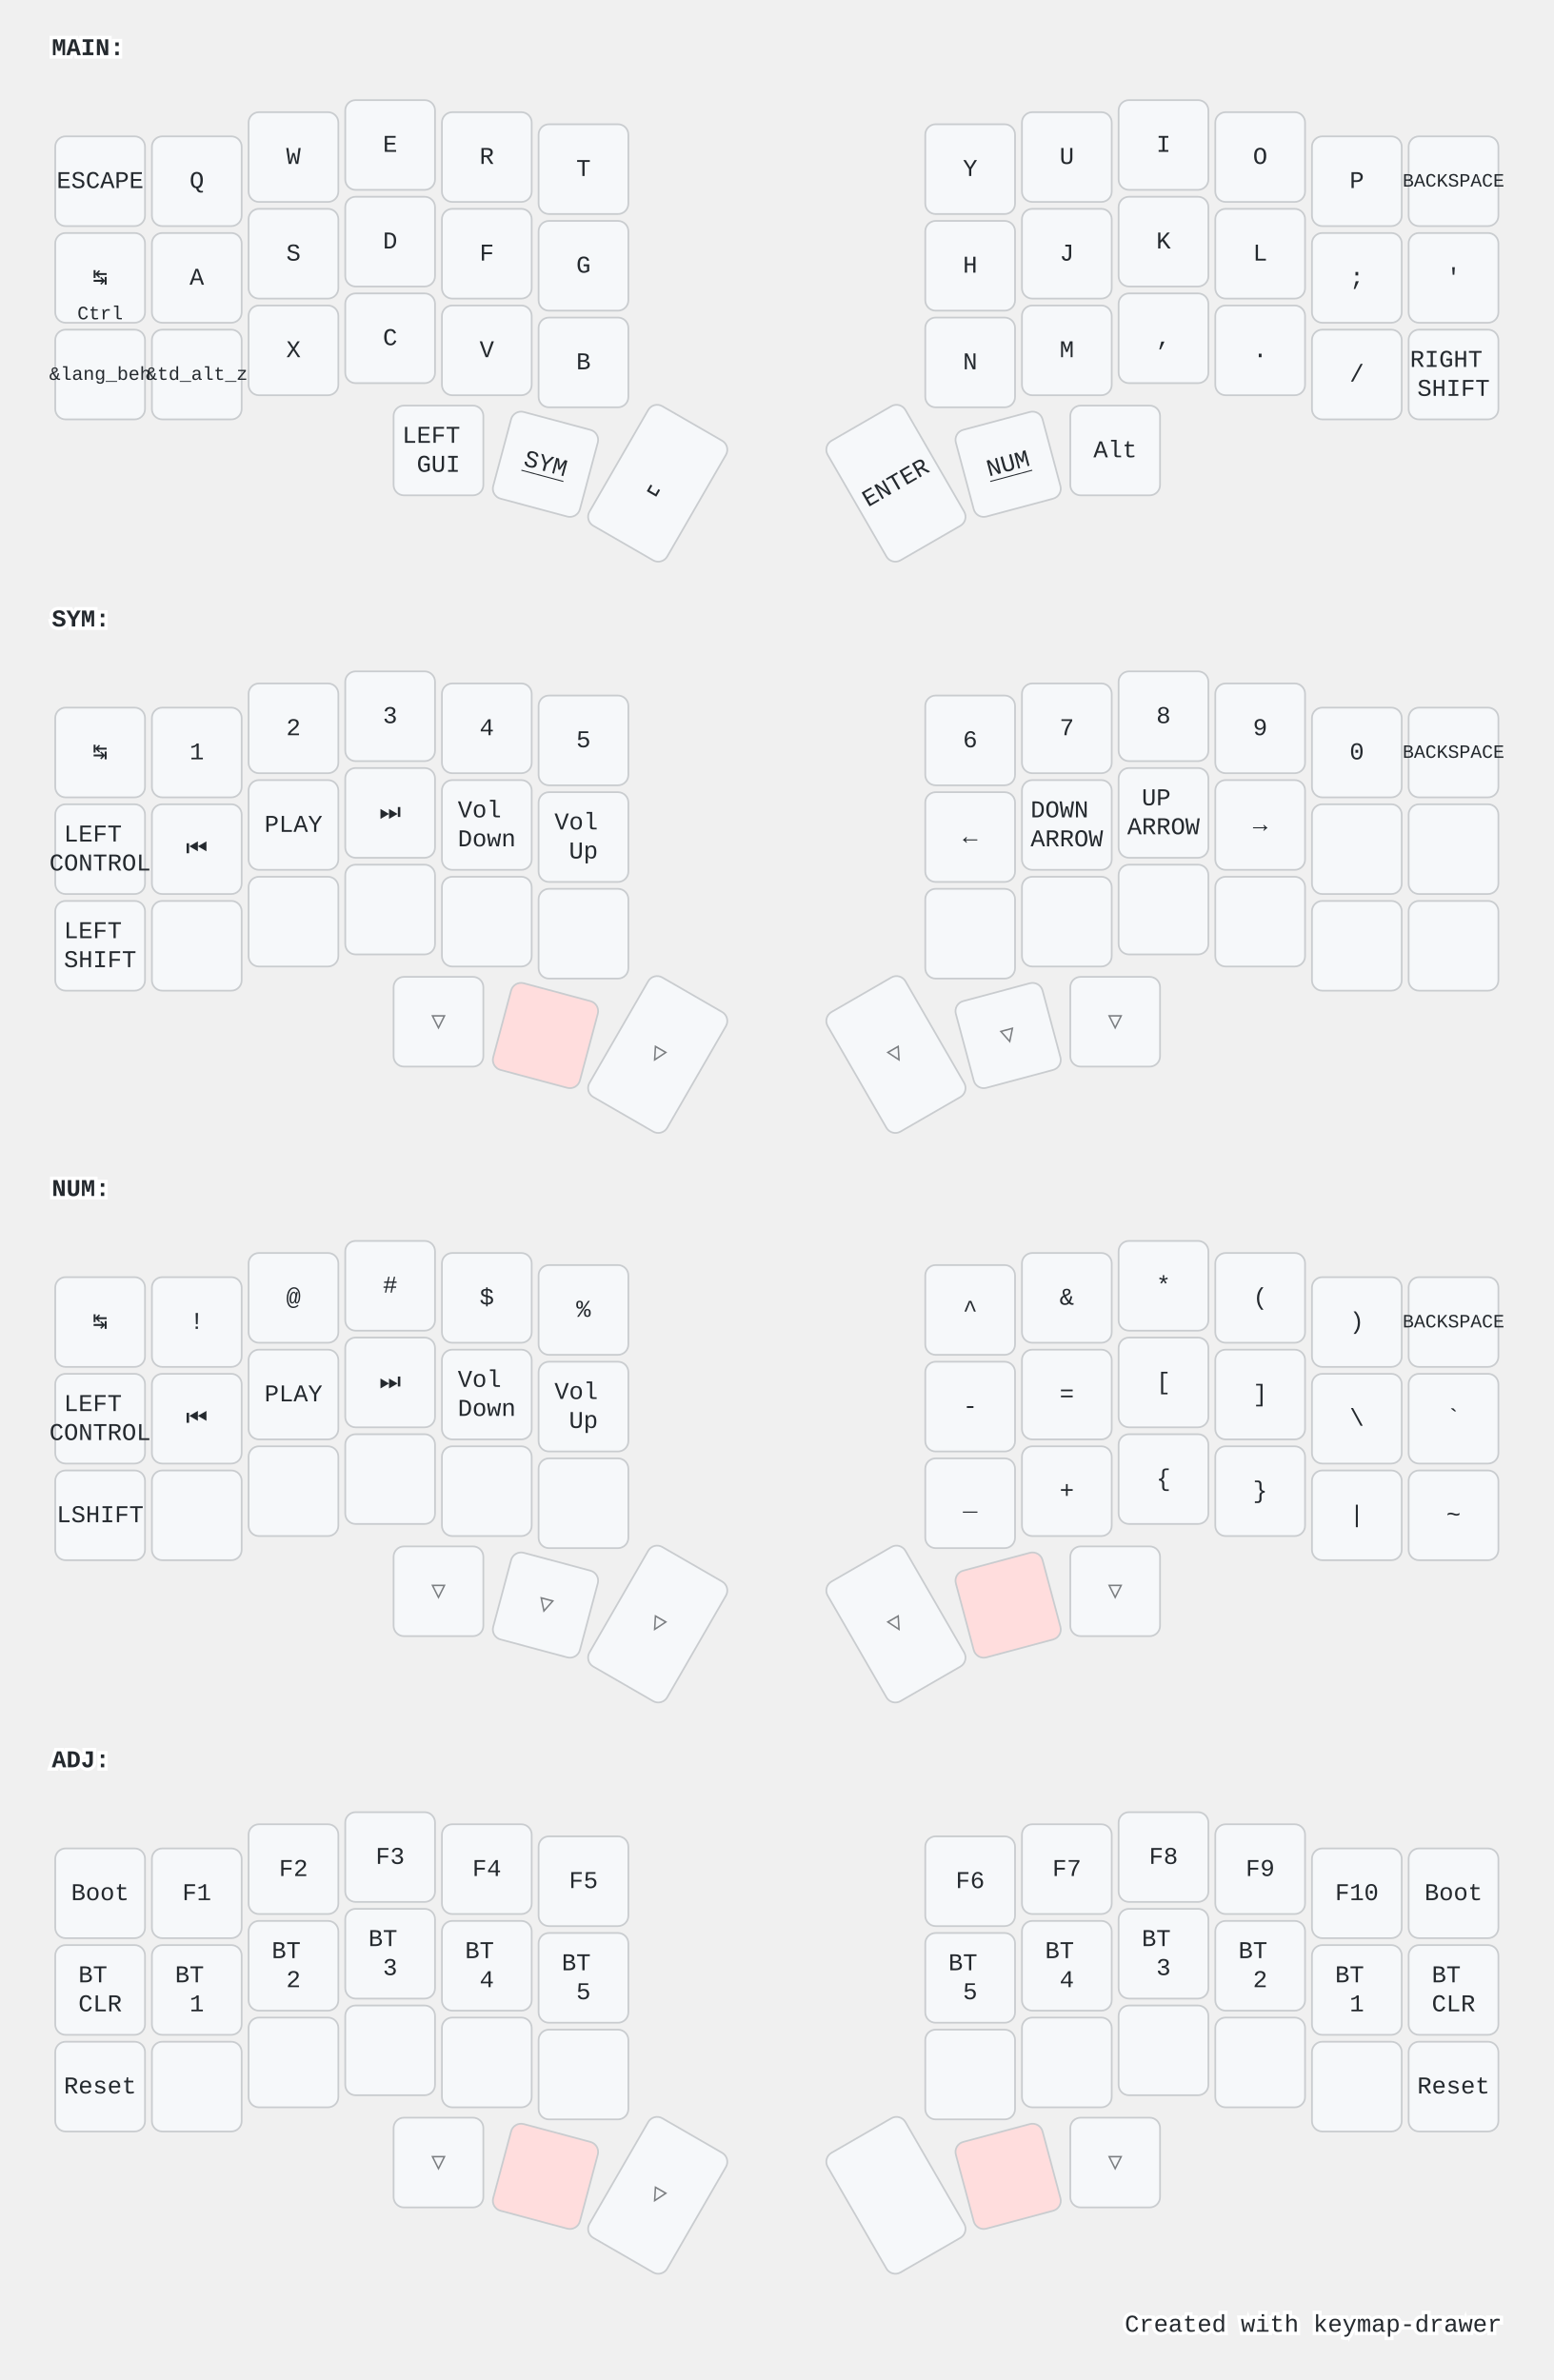
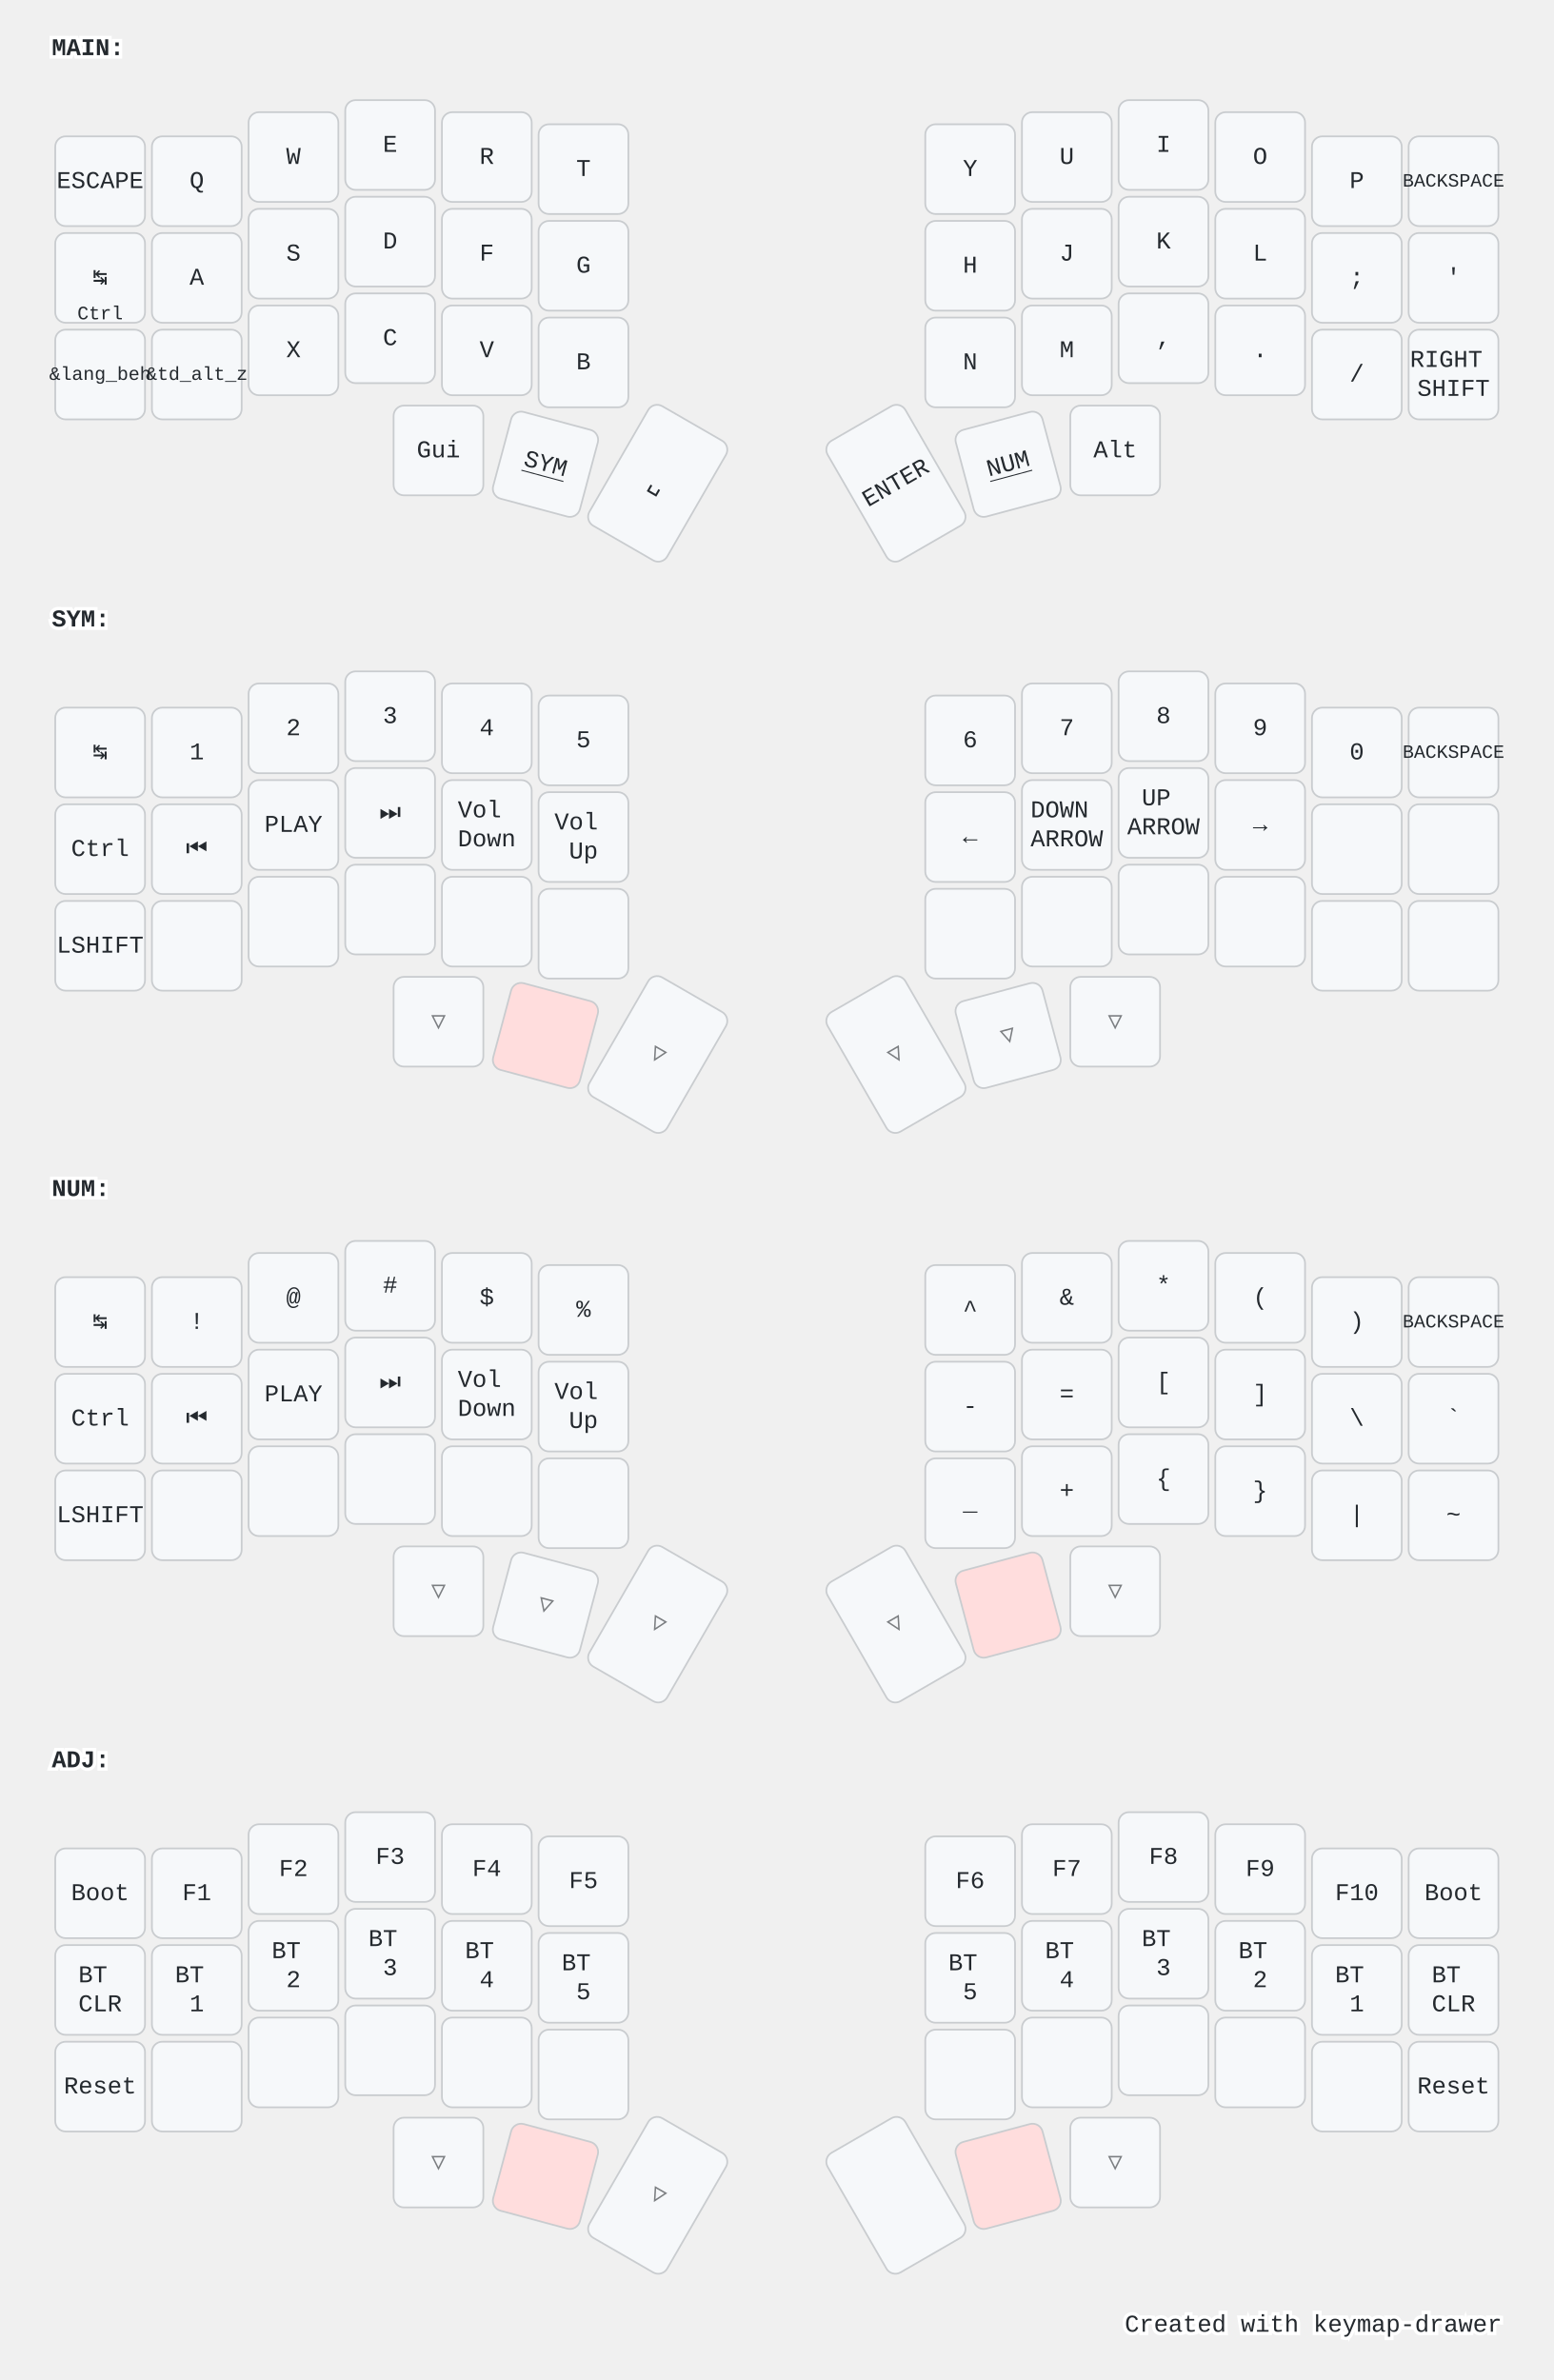
<svg xmlns="http://www.w3.org/2000/svg" width="900" height="1379" viewBox="0 0 900 1379" class="keymap">
  <style>/* inherit to force styles through use tags */
svg path {
    fill: inherit;
}

/* font and background color specifications */
svg.keymap {
    font-family: SFMono-Regular,Consolas,Liberation Mono,Menlo,monospace;
    font-size: 14px;
    font-kerning: normal;
    text-rendering: optimizeLegibility;
    fill: #24292e;
}

/* default key styling */
rect.key {
    fill: #f6f8fa;
}

rect.key, rect.combo {
    stroke: #c9cccf;
    stroke-width: 1;
}

/* default key side styling, only used is draw_key_sides is set */
rect.side {
    filter: brightness(90%);
}

/* color accent for combo boxes */
rect.combo, rect.combo-separate {
    fill: #cdf;
}

/* color accent for held keys */
rect.held, rect.combo.held {
    fill: #fdd;
}

/* color accent for ghost (optional) keys */
rect.ghost, rect.combo.ghost {
    stroke-dasharray: 4, 4;
    stroke-width: 2;
}

text {
    text-anchor: middle;
    dominant-baseline: middle;
}

/* styling for layer labels */
text.label {
    font-weight: bold;
    text-anchor: start;
    stroke: white;
    stroke-width: 4;
    paint-order: stroke;
}

/* styling for optional footer */
text.footer {
    text-anchor: end;
    dominant-baseline: auto;
    stroke: white;
    stroke-width: 4;
    paint-order: stroke;
}

/* styling for combo tap, and key non-tap label text */
text.combo, text.hold, text.shifted, text.left, text.right {
    font-size: 11px;
}

text.hold {
    text-anchor: middle;
    dominant-baseline: auto;
}

text.shifted {
    text-anchor: middle;
    dominant-baseline: hanging;
}

text.left {
    text-anchor: start;
}

text.right {
    text-anchor: end;
}

text.layer-activator {
    text-decoration: underline;
}

/* styling for hold/shifted label text in combo box */
text.combo.hold, text.combo.shifted, text.combo.left, text.combo.right {
    font-size: 8px;
}

/* lighter symbol for transparent keys */
text.trans {
    fill: #7b7e81;
}

/* styling for combo dendrons */
path.combo {
    stroke-width: 1;
    stroke: gray;
    fill: none;
}

/* Start Tabler Icons Cleanup */
/* cannot use height/width with glyphs */
.icon-tabler &gt; path {
    fill: inherit;
    stroke: inherit;
    stroke-width: 2;
}
/* hide tabler's default box */
.icon-tabler &gt; path[stroke="none"][fill="none"] {
    visibility: hidden;
}
/* End Tabler Icons Cleanup */

@media (prefers-color-scheme: dark) {
svg.keymap { fill: #d1d6db; }
rect.key { fill: #3f4750; }
rect.key, rect.combo { stroke: #60666c; }
rect.combo, rect.combo-separate { fill: #1f3d7a; }
rect.held, rect.combo.held { fill: #854747; }
text.label, text.footer { stroke: black; }
text.trans { fill: #7e8184; }
path.combo { stroke: #7f7f7f; }

}</style>
  <g transform="translate(30, 0)" class="layer-MAIN">
    <text x="0" y="28" class="label" id="MAIN">MAIN:</text>
    <g transform="translate(0, 56)">
      <g transform="translate(28, 49)" class="key keypos-0">
        <rect rx="6" ry="6" x="-26" y="-26" width="52" height="52" class="key" />
        <text x="0" y="0" class="key tap">ESCAPE</text>
      </g>
      <g transform="translate(84, 49)" class="key keypos-1">
        <rect rx="6" ry="6" x="-26" y="-26" width="52" height="52" class="key" />
        <text x="0" y="0" class="key tap">Q</text>
      </g>
      <g transform="translate(140, 35)" class="key keypos-2">
        <rect rx="6" ry="6" x="-26" y="-26" width="52" height="52" class="key" />
        <text x="0" y="0" class="key tap">W</text>
      </g>
      <g transform="translate(196, 28)" class="key keypos-3">
        <rect rx="6" ry="6" x="-26" y="-26" width="52" height="52" class="key" />
        <text x="0" y="0" class="key tap">E</text>
      </g>
      <g transform="translate(252, 35)" class="key keypos-4">
        <rect rx="6" ry="6" x="-26" y="-26" width="52" height="52" class="key" />
        <text x="0" y="0" class="key tap">R</text>
      </g>
      <g transform="translate(308, 42)" class="key keypos-5">
        <rect rx="6" ry="6" x="-26" y="-26" width="52" height="52" class="key" />
        <text x="0" y="0" class="key tap">T</text>
      </g>
      <g transform="translate(532, 42)" class="key keypos-6">
        <rect rx="6" ry="6" x="-26" y="-26" width="52" height="52" class="key" />
        <text x="0" y="0" class="key tap">Y</text>
      </g>
      <g transform="translate(588, 35)" class="key keypos-7">
        <rect rx="6" ry="6" x="-26" y="-26" width="52" height="52" class="key" />
        <text x="0" y="0" class="key tap">U</text>
      </g>
      <g transform="translate(644, 28)" class="key keypos-8">
        <rect rx="6" ry="6" x="-26" y="-26" width="52" height="52" class="key" />
        <text x="0" y="0" class="key tap">I</text>
      </g>
      <g transform="translate(700, 35)" class="key keypos-9">
        <rect rx="6" ry="6" x="-26" y="-26" width="52" height="52" class="key" />
        <text x="0" y="0" class="key tap">O</text>
      </g>
      <g transform="translate(756, 49)" class="key keypos-10">
        <rect rx="6" ry="6" x="-26" y="-26" width="52" height="52" class="key" />
        <text x="0" y="0" class="key tap">P</text>
      </g>
      <g transform="translate(812, 49)" class="key keypos-11">
        <rect rx="6" ry="6" x="-26" y="-26" width="52" height="52" class="key" />
        <text x="0" y="0" class="key tap">
          <tspan style="font-size: 78%">BACKSPACE</tspan>
        </text>
      </g>
      <g transform="translate(28, 105)" class="key keypos-12">
        <rect rx="6" ry="6" x="-26" y="-26" width="52" height="52" class="key" />
        <text x="0" y="0" class="key tap">↹</text>
        <text x="0" y="24" class="key hold">Ctrl</text>
      </g>
      <g transform="translate(84, 105)" class="key keypos-13">
        <rect rx="6" ry="6" x="-26" y="-26" width="52" height="52" class="key" />
        <text x="0" y="0" class="key tap">A</text>
      </g>
      <g transform="translate(140, 91)" class="key keypos-14">
        <rect rx="6" ry="6" x="-26" y="-26" width="52" height="52" class="key" />
        <text x="0" y="0" class="key tap">S</text>
      </g>
      <g transform="translate(196, 84)" class="key keypos-15">
        <rect rx="6" ry="6" x="-26" y="-26" width="52" height="52" class="key" />
        <text x="0" y="0" class="key tap">D</text>
      </g>
      <g transform="translate(252, 91)" class="key keypos-16">
        <rect rx="6" ry="6" x="-26" y="-26" width="52" height="52" class="key" />
        <text x="0" y="0" class="key tap">F</text>
      </g>
      <g transform="translate(308, 98)" class="key keypos-17">
        <rect rx="6" ry="6" x="-26" y="-26" width="52" height="52" class="key" />
        <text x="0" y="0" class="key tap">G</text>
      </g>
      <g transform="translate(532, 98)" class="key keypos-18">
        <rect rx="6" ry="6" x="-26" y="-26" width="52" height="52" class="key" />
        <text x="0" y="0" class="key tap">H</text>
      </g>
      <g transform="translate(588, 91)" class="key keypos-19">
        <rect rx="6" ry="6" x="-26" y="-26" width="52" height="52" class="key" />
        <text x="0" y="0" class="key tap">J</text>
      </g>
      <g transform="translate(644, 84)" class="key keypos-20">
        <rect rx="6" ry="6" x="-26" y="-26" width="52" height="52" class="key" />
        <text x="0" y="0" class="key tap">K</text>
      </g>
      <g transform="translate(700, 91)" class="key keypos-21">
        <rect rx="6" ry="6" x="-26" y="-26" width="52" height="52" class="key" />
        <text x="0" y="0" class="key tap">L</text>
      </g>
      <g transform="translate(756, 105)" class="key keypos-22">
        <rect rx="6" ry="6" x="-26" y="-26" width="52" height="52" class="key" />
        <text x="0" y="0" class="key tap">;</text>
      </g>
      <g transform="translate(812, 105)" class="key keypos-23">
        <rect rx="6" ry="6" x="-26" y="-26" width="52" height="52" class="key" />
        <text x="0" y="0" class="key tap">'</text>
      </g>
      <g transform="translate(28, 161)" class="key keypos-24">
        <rect rx="6" ry="6" x="-26" y="-26" width="52" height="52" class="key" />
        <text x="0" y="0" class="key tap">
          <tspan style="font-size: 78%">&amp;lang_beh</tspan>
        </text>
      </g>
      <g transform="translate(84, 161)" class="key keypos-25">
        <rect rx="6" ry="6" x="-26" y="-26" width="52" height="52" class="key" />
        <text x="0" y="0" class="key tap">
          <tspan style="font-size: 78%">&amp;td_alt_z</tspan>
        </text>
      </g>
      <g transform="translate(140, 147)" class="key keypos-26">
        <rect rx="6" ry="6" x="-26" y="-26" width="52" height="52" class="key" />
        <text x="0" y="0" class="key tap">X</text>
      </g>
      <g transform="translate(196, 140)" class="key keypos-27">
        <rect rx="6" ry="6" x="-26" y="-26" width="52" height="52" class="key" />
        <text x="0" y="0" class="key tap">C</text>
      </g>
      <g transform="translate(252, 147)" class="key keypos-28">
        <rect rx="6" ry="6" x="-26" y="-26" width="52" height="52" class="key" />
        <text x="0" y="0" class="key tap">V</text>
      </g>
      <g transform="translate(308, 154)" class="key keypos-29">
        <rect rx="6" ry="6" x="-26" y="-26" width="52" height="52" class="key" />
        <text x="0" y="0" class="key tap">B</text>
      </g>
      <g transform="translate(532, 154)" class="key keypos-30">
        <rect rx="6" ry="6" x="-26" y="-26" width="52" height="52" class="key" />
        <text x="0" y="0" class="key tap">N</text>
      </g>
      <g transform="translate(588, 147)" class="key keypos-31">
        <rect rx="6" ry="6" x="-26" y="-26" width="52" height="52" class="key" />
        <text x="0" y="0" class="key tap">M</text>
      </g>
      <g transform="translate(644, 140)" class="key keypos-32">
        <rect rx="6" ry="6" x="-26" y="-26" width="52" height="52" class="key" />
        <text x="0" y="0" class="key tap">,</text>
      </g>
      <g transform="translate(700, 147)" class="key keypos-33">
        <rect rx="6" ry="6" x="-26" y="-26" width="52" height="52" class="key" />
        <text x="0" y="0" class="key tap">.</text>
      </g>
      <g transform="translate(756, 161)" class="key keypos-34">
        <rect rx="6" ry="6" x="-26" y="-26" width="52" height="52" class="key" />
        <text x="0" y="0" class="key tap">/</text>
      </g>
      <g transform="translate(812, 161)" class="key keypos-35">
        <rect rx="6" ry="6" x="-26" y="-26" width="52" height="52" class="key" />
        <text x="0" y="0" class="key tap">
          <tspan x="0" dy="-0.6em">RIGHT</tspan>
          <tspan x="0" dy="1.2em">SHIFT</tspan>
        </text>
      </g>
      <g transform="translate(224, 205)" class="key keypos-36">
        <rect rx="6" ry="6" x="-26" y="-26" width="52" height="52" class="key" />
-         <text x="0" y="0" class="key tap">
-           <tspan x="0" dy="-0.6em">LEFT</tspan>
-           <tspan x="0" dy="1.2em">GUI</tspan>
-         </text>
+         <text x="0" y="0" class="key tap">Gui</text>
      </g>
      <g transform="translate(286, 213) rotate(15.0)" class="key keypos-37">
        <rect rx="6" ry="6" x="-26" y="-26" width="52" height="52" class="key" />
        <a href="#SYM">
          <text x="0" y="0" class="key tap layer-activator">SYM</text>
        </a>
      </g>
      <g transform="translate(351, 224) rotate(30.0)" class="key keypos-38">
        <rect rx="6" ry="6" x="-26" y="-40" width="52" height="80" class="key" />
        <text x="0" y="0" class="key tap">␣</text>
      </g>
      <g transform="translate(489, 224) rotate(-30.0)" class="key keypos-39">
        <rect rx="6" ry="6" x="-26" y="-40" width="52" height="80" class="key" />
        <text x="0" y="0" class="key tap">ENTER</text>
      </g>
      <g transform="translate(554, 213) rotate(-15.0)" class="key keypos-40">
        <rect rx="6" ry="6" x="-26" y="-26" width="52" height="52" class="key" />
        <a href="#NUM">
          <text x="0" y="0" class="key tap layer-activator">NUM</text>
        </a>
      </g>
      <g transform="translate(616, 205)" class="key keypos-41">
        <rect rx="6" ry="6" x="-26" y="-26" width="52" height="52" class="key" />
        <text x="0" y="0" class="key tap">Alt</text>
      </g>
    </g>
  </g>
  <g transform="translate(30, 331)" class="layer-SYM">
    <text x="0" y="28" class="label" id="SYM">SYM:</text>
    <g transform="translate(0, 56)">
      <g transform="translate(28, 49)" class="key keypos-0">
        <rect rx="6" ry="6" x="-26" y="-26" width="52" height="52" class="key" />
        <text x="0" y="0" class="key tap">↹</text>
      </g>
      <g transform="translate(84, 49)" class="key keypos-1">
        <rect rx="6" ry="6" x="-26" y="-26" width="52" height="52" class="key" />
        <text x="0" y="0" class="key tap">1</text>
      </g>
      <g transform="translate(140, 35)" class="key keypos-2">
        <rect rx="6" ry="6" x="-26" y="-26" width="52" height="52" class="key" />
        <text x="0" y="0" class="key tap">2</text>
      </g>
      <g transform="translate(196, 28)" class="key keypos-3">
        <rect rx="6" ry="6" x="-26" y="-26" width="52" height="52" class="key" />
        <text x="0" y="0" class="key tap">3</text>
      </g>
      <g transform="translate(252, 35)" class="key keypos-4">
        <rect rx="6" ry="6" x="-26" y="-26" width="52" height="52" class="key" />
        <text x="0" y="0" class="key tap">4</text>
      </g>
      <g transform="translate(308, 42)" class="key keypos-5">
        <rect rx="6" ry="6" x="-26" y="-26" width="52" height="52" class="key" />
        <text x="0" y="0" class="key tap">5</text>
      </g>
      <g transform="translate(532, 42)" class="key keypos-6">
        <rect rx="6" ry="6" x="-26" y="-26" width="52" height="52" class="key" />
        <text x="0" y="0" class="key tap">6</text>
      </g>
      <g transform="translate(588, 35)" class="key keypos-7">
        <rect rx="6" ry="6" x="-26" y="-26" width="52" height="52" class="key" />
        <text x="0" y="0" class="key tap">7</text>
      </g>
      <g transform="translate(644, 28)" class="key keypos-8">
        <rect rx="6" ry="6" x="-26" y="-26" width="52" height="52" class="key" />
        <text x="0" y="0" class="key tap">8</text>
      </g>
      <g transform="translate(700, 35)" class="key keypos-9">
        <rect rx="6" ry="6" x="-26" y="-26" width="52" height="52" class="key" />
        <text x="0" y="0" class="key tap">9</text>
      </g>
      <g transform="translate(756, 49)" class="key keypos-10">
        <rect rx="6" ry="6" x="-26" y="-26" width="52" height="52" class="key" />
        <text x="0" y="0" class="key tap">0</text>
      </g>
      <g transform="translate(812, 49)" class="key keypos-11">
        <rect rx="6" ry="6" x="-26" y="-26" width="52" height="52" class="key" />
        <text x="0" y="0" class="key tap">
          <tspan style="font-size: 78%">BACKSPACE</tspan>
        </text>
      </g>
      <g transform="translate(28, 105)" class="key keypos-12">
        <rect rx="6" ry="6" x="-26" y="-26" width="52" height="52" class="key" />
-         <text x="0" y="0" class="key tap">
-           <tspan x="0" dy="-0.6em">LEFT</tspan>
-           <tspan x="0" dy="1.2em">CONTROL</tspan>
-         </text>
+         <text x="0" y="0" class="key tap">Ctrl</text>
      </g>
      <g transform="translate(84, 105)" class="key keypos-13">
        <rect rx="6" ry="6" x="-26" y="-26" width="52" height="52" class="key" />
        <text x="0" y="0" class="key tap">⏮️</text>
      </g>
      <g transform="translate(140, 91)" class="key keypos-14">
        <rect rx="6" ry="6" x="-26" y="-26" width="52" height="52" class="key" />
        <text x="0" y="0" class="key tap">PLAY</text>
      </g>
      <g transform="translate(196, 84)" class="key keypos-15">
        <rect rx="6" ry="6" x="-26" y="-26" width="52" height="52" class="key" />
        <text x="0" y="0" class="key tap">⏭️</text>
      </g>
      <g transform="translate(252, 91)" class="key keypos-16">
        <rect rx="6" ry="6" x="-26" y="-26" width="52" height="52" class="key" />
        <text x="0" y="0" class="key tap">
          <tspan x="0" dy="-0.6em">Vol</tspan>
          <tspan x="0" dy="1.2em">Down</tspan>
        </text>
      </g>
      <g transform="translate(308, 98)" class="key keypos-17">
        <rect rx="6" ry="6" x="-26" y="-26" width="52" height="52" class="key" />
        <text x="0" y="0" class="key tap">
          <tspan x="0" dy="-0.6em">Vol</tspan>
          <tspan x="0" dy="1.2em">Up</tspan>
        </text>
      </g>
      <g transform="translate(532, 98)" class="key keypos-18">
        <rect rx="6" ry="6" x="-26" y="-26" width="52" height="52" class="key" />
        <text x="0" y="0" class="key tap">←</text>
      </g>
      <g transform="translate(588, 91)" class="key keypos-19">
        <rect rx="6" ry="6" x="-26" y="-26" width="52" height="52" class="key" />
        <text x="0" y="0" class="key tap">
          <tspan x="0" dy="-0.6em">DOWN</tspan>
          <tspan x="0" dy="1.2em">ARROW</tspan>
        </text>
      </g>
      <g transform="translate(644, 84)" class="key keypos-20">
        <rect rx="6" ry="6" x="-26" y="-26" width="52" height="52" class="key" />
        <text x="0" y="0" class="key tap">
          <tspan x="0" dy="-0.6em">UP</tspan>
          <tspan x="0" dy="1.2em">ARROW</tspan>
        </text>
      </g>
      <g transform="translate(700, 91)" class="key keypos-21">
        <rect rx="6" ry="6" x="-26" y="-26" width="52" height="52" class="key" />
        <text x="0" y="0" class="key tap">→</text>
      </g>
      <g transform="translate(756, 105)" class="key keypos-22">
        <rect rx="6" ry="6" x="-26" y="-26" width="52" height="52" class="key" />
      </g>
      <g transform="translate(812, 105)" class="key keypos-23">
        <rect rx="6" ry="6" x="-26" y="-26" width="52" height="52" class="key" />
      </g>
      <g transform="translate(28, 161)" class="key keypos-24">
        <rect rx="6" ry="6" x="-26" y="-26" width="52" height="52" class="key" />
-         <text x="0" y="0" class="key tap">
-           <tspan x="0" dy="-0.6em">LEFT</tspan>
-           <tspan x="0" dy="1.2em">SHIFT</tspan>
-         </text>
+         <text x="0" y="0" class="key tap">LSHIFT</text>
      </g>
      <g transform="translate(84, 161)" class="key keypos-25">
        <rect rx="6" ry="6" x="-26" y="-26" width="52" height="52" class="key" />
      </g>
      <g transform="translate(140, 147)" class="key keypos-26">
        <rect rx="6" ry="6" x="-26" y="-26" width="52" height="52" class="key" />
      </g>
      <g transform="translate(196, 140)" class="key keypos-27">
        <rect rx="6" ry="6" x="-26" y="-26" width="52" height="52" class="key" />
      </g>
      <g transform="translate(252, 147)" class="key keypos-28">
        <rect rx="6" ry="6" x="-26" y="-26" width="52" height="52" class="key" />
      </g>
      <g transform="translate(308, 154)" class="key keypos-29">
        <rect rx="6" ry="6" x="-26" y="-26" width="52" height="52" class="key" />
      </g>
      <g transform="translate(532, 154)" class="key keypos-30">
        <rect rx="6" ry="6" x="-26" y="-26" width="52" height="52" class="key" />
      </g>
      <g transform="translate(588, 147)" class="key keypos-31">
        <rect rx="6" ry="6" x="-26" y="-26" width="52" height="52" class="key" />
      </g>
      <g transform="translate(644, 140)" class="key keypos-32">
        <rect rx="6" ry="6" x="-26" y="-26" width="52" height="52" class="key" />
      </g>
      <g transform="translate(700, 147)" class="key keypos-33">
        <rect rx="6" ry="6" x="-26" y="-26" width="52" height="52" class="key" />
      </g>
      <g transform="translate(756, 161)" class="key keypos-34">
        <rect rx="6" ry="6" x="-26" y="-26" width="52" height="52" class="key" />
      </g>
      <g transform="translate(812, 161)" class="key keypos-35">
        <rect rx="6" ry="6" x="-26" y="-26" width="52" height="52" class="key" />
      </g>
      <g transform="translate(224, 205)" class="key trans keypos-36">
        <rect rx="6" ry="6" x="-26" y="-26" width="52" height="52" class="key trans" />
        <text x="0" y="0" class="key trans tap">▽</text>
      </g>
      <g transform="translate(286, 213) rotate(15.0)" class="key held keypos-37">
        <rect rx="6" ry="6" x="-26" y="-26" width="52" height="52" class="key held" />
      </g>
      <g transform="translate(351, 224) rotate(30.0)" class="key trans keypos-38">
        <rect rx="6" ry="6" x="-26" y="-40" width="52" height="80" class="key trans" />
        <text x="0" y="0" class="key trans tap">▽</text>
      </g>
      <g transform="translate(489, 224) rotate(-30.0)" class="key trans keypos-39">
        <rect rx="6" ry="6" x="-26" y="-40" width="52" height="80" class="key trans" />
        <text x="0" y="0" class="key trans tap">▽</text>
      </g>
      <g transform="translate(554, 213) rotate(-15.0)" class="key trans keypos-40">
        <rect rx="6" ry="6" x="-26" y="-26" width="52" height="52" class="key trans" />
        <text x="0" y="0" class="key trans tap">▽</text>
      </g>
      <g transform="translate(616, 205)" class="key trans keypos-41">
        <rect rx="6" ry="6" x="-26" y="-26" width="52" height="52" class="key trans" />
        <text x="0" y="0" class="key trans tap">▽</text>
      </g>
    </g>
  </g>
  <g transform="translate(30, 661)" class="layer-NUM">
    <text x="0" y="28" class="label" id="NUM">NUM:</text>
    <g transform="translate(0, 56)">
      <g transform="translate(28, 49)" class="key keypos-0">
        <rect rx="6" ry="6" x="-26" y="-26" width="52" height="52" class="key" />
        <text x="0" y="0" class="key tap">↹</text>
      </g>
      <g transform="translate(84, 49)" class="key keypos-1">
        <rect rx="6" ry="6" x="-26" y="-26" width="52" height="52" class="key" />
        <text x="0" y="0" class="key tap">!</text>
      </g>
      <g transform="translate(140, 35)" class="key keypos-2">
        <rect rx="6" ry="6" x="-26" y="-26" width="52" height="52" class="key" />
        <text x="0" y="0" class="key tap">@</text>
      </g>
      <g transform="translate(196, 28)" class="key keypos-3">
        <rect rx="6" ry="6" x="-26" y="-26" width="52" height="52" class="key" />
        <text x="0" y="0" class="key tap">#</text>
      </g>
      <g transform="translate(252, 35)" class="key keypos-4">
        <rect rx="6" ry="6" x="-26" y="-26" width="52" height="52" class="key" />
        <text x="0" y="0" class="key tap">$</text>
      </g>
      <g transform="translate(308, 42)" class="key keypos-5">
        <rect rx="6" ry="6" x="-26" y="-26" width="52" height="52" class="key" />
        <text x="0" y="0" class="key tap">%</text>
      </g>
      <g transform="translate(532, 42)" class="key keypos-6">
        <rect rx="6" ry="6" x="-26" y="-26" width="52" height="52" class="key" />
        <text x="0" y="0" class="key tap">^</text>
      </g>
      <g transform="translate(588, 35)" class="key keypos-7">
        <rect rx="6" ry="6" x="-26" y="-26" width="52" height="52" class="key" />
        <text x="0" y="0" class="key tap">&amp;</text>
      </g>
      <g transform="translate(644, 28)" class="key keypos-8">
        <rect rx="6" ry="6" x="-26" y="-26" width="52" height="52" class="key" />
        <text x="0" y="0" class="key tap">*</text>
      </g>
      <g transform="translate(700, 35)" class="key keypos-9">
        <rect rx="6" ry="6" x="-26" y="-26" width="52" height="52" class="key" />
        <text x="0" y="0" class="key tap">(</text>
      </g>
      <g transform="translate(756, 49)" class="key keypos-10">
        <rect rx="6" ry="6" x="-26" y="-26" width="52" height="52" class="key" />
        <text x="0" y="0" class="key tap">)</text>
      </g>
      <g transform="translate(812, 49)" class="key keypos-11">
        <rect rx="6" ry="6" x="-26" y="-26" width="52" height="52" class="key" />
        <text x="0" y="0" class="key tap">
          <tspan style="font-size: 78%">BACKSPACE</tspan>
        </text>
      </g>
      <g transform="translate(28, 105)" class="key keypos-12">
        <rect rx="6" ry="6" x="-26" y="-26" width="52" height="52" class="key" />
-         <text x="0" y="0" class="key tap">
-           <tspan x="0" dy="-0.6em">LEFT</tspan>
-           <tspan x="0" dy="1.2em">CONTROL</tspan>
-         </text>
+         <text x="0" y="0" class="key tap">Ctrl</text>
      </g>
      <g transform="translate(84, 105)" class="key keypos-13">
        <rect rx="6" ry="6" x="-26" y="-26" width="52" height="52" class="key" />
        <text x="0" y="0" class="key tap">⏮️</text>
      </g>
      <g transform="translate(140, 91)" class="key keypos-14">
        <rect rx="6" ry="6" x="-26" y="-26" width="52" height="52" class="key" />
        <text x="0" y="0" class="key tap">PLAY</text>
      </g>
      <g transform="translate(196, 84)" class="key keypos-15">
        <rect rx="6" ry="6" x="-26" y="-26" width="52" height="52" class="key" />
        <text x="0" y="0" class="key tap">⏭️</text>
      </g>
      <g transform="translate(252, 91)" class="key keypos-16">
        <rect rx="6" ry="6" x="-26" y="-26" width="52" height="52" class="key" />
        <text x="0" y="0" class="key tap">
          <tspan x="0" dy="-0.6em">Vol</tspan>
          <tspan x="0" dy="1.2em">Down</tspan>
        </text>
      </g>
      <g transform="translate(308, 98)" class="key keypos-17">
        <rect rx="6" ry="6" x="-26" y="-26" width="52" height="52" class="key" />
        <text x="0" y="0" class="key tap">
          <tspan x="0" dy="-0.6em">Vol</tspan>
          <tspan x="0" dy="1.2em">Up</tspan>
        </text>
      </g>
      <g transform="translate(532, 98)" class="key keypos-18">
        <rect rx="6" ry="6" x="-26" y="-26" width="52" height="52" class="key" />
        <text x="0" y="0" class="key tap">-</text>
      </g>
      <g transform="translate(588, 91)" class="key keypos-19">
        <rect rx="6" ry="6" x="-26" y="-26" width="52" height="52" class="key" />
        <text x="0" y="0" class="key tap">=</text>
      </g>
      <g transform="translate(644, 84)" class="key keypos-20">
        <rect rx="6" ry="6" x="-26" y="-26" width="52" height="52" class="key" />
        <text x="0" y="0" class="key tap">[</text>
      </g>
      <g transform="translate(700, 91)" class="key keypos-21">
        <rect rx="6" ry="6" x="-26" y="-26" width="52" height="52" class="key" />
        <text x="0" y="0" class="key tap">]</text>
      </g>
      <g transform="translate(756, 105)" class="key keypos-22">
        <rect rx="6" ry="6" x="-26" y="-26" width="52" height="52" class="key" />
        <text x="0" y="0" class="key tap">\</text>
      </g>
      <g transform="translate(812, 105)" class="key keypos-23">
        <rect rx="6" ry="6" x="-26" y="-26" width="52" height="52" class="key" />
        <text x="0" y="0" class="key tap">`</text>
      </g>
      <g transform="translate(28, 161)" class="key keypos-24">
        <rect rx="6" ry="6" x="-26" y="-26" width="52" height="52" class="key" />
        <text x="0" y="0" class="key tap">LSHIFT</text>
      </g>
      <g transform="translate(84, 161)" class="key keypos-25">
        <rect rx="6" ry="6" x="-26" y="-26" width="52" height="52" class="key" />
      </g>
      <g transform="translate(140, 147)" class="key keypos-26">
        <rect rx="6" ry="6" x="-26" y="-26" width="52" height="52" class="key" />
      </g>
      <g transform="translate(196, 140)" class="key keypos-27">
        <rect rx="6" ry="6" x="-26" y="-26" width="52" height="52" class="key" />
      </g>
      <g transform="translate(252, 147)" class="key keypos-28">
        <rect rx="6" ry="6" x="-26" y="-26" width="52" height="52" class="key" />
      </g>
      <g transform="translate(308, 154)" class="key keypos-29">
        <rect rx="6" ry="6" x="-26" y="-26" width="52" height="52" class="key" />
      </g>
      <g transform="translate(532, 154)" class="key keypos-30">
        <rect rx="6" ry="6" x="-26" y="-26" width="52" height="52" class="key" />
        <text x="0" y="0" class="key tap">_</text>
      </g>
      <g transform="translate(588, 147)" class="key keypos-31">
        <rect rx="6" ry="6" x="-26" y="-26" width="52" height="52" class="key" />
        <text x="0" y="0" class="key tap">+</text>
      </g>
      <g transform="translate(644, 140)" class="key keypos-32">
        <rect rx="6" ry="6" x="-26" y="-26" width="52" height="52" class="key" />
        <text x="0" y="0" class="key tap">{</text>
      </g>
      <g transform="translate(700, 147)" class="key keypos-33">
        <rect rx="6" ry="6" x="-26" y="-26" width="52" height="52" class="key" />
        <text x="0" y="0" class="key tap">}</text>
      </g>
      <g transform="translate(756, 161)" class="key keypos-34">
        <rect rx="6" ry="6" x="-26" y="-26" width="52" height="52" class="key" />
        <text x="0" y="0" class="key tap">|</text>
      </g>
      <g transform="translate(812, 161)" class="key keypos-35">
        <rect rx="6" ry="6" x="-26" y="-26" width="52" height="52" class="key" />
        <text x="0" y="0" class="key tap">~</text>
      </g>
      <g transform="translate(224, 205)" class="key trans keypos-36">
        <rect rx="6" ry="6" x="-26" y="-26" width="52" height="52" class="key trans" />
        <text x="0" y="0" class="key trans tap">▽</text>
      </g>
      <g transform="translate(286, 213) rotate(15.0)" class="key trans keypos-37">
        <rect rx="6" ry="6" x="-26" y="-26" width="52" height="52" class="key trans" />
        <text x="0" y="0" class="key trans tap">▽</text>
      </g>
      <g transform="translate(351, 224) rotate(30.0)" class="key trans keypos-38">
        <rect rx="6" ry="6" x="-26" y="-40" width="52" height="80" class="key trans" />
        <text x="0" y="0" class="key trans tap">▽</text>
      </g>
      <g transform="translate(489, 224) rotate(-30.0)" class="key trans keypos-39">
        <rect rx="6" ry="6" x="-26" y="-40" width="52" height="80" class="key trans" />
        <text x="0" y="0" class="key trans tap">▽</text>
      </g>
      <g transform="translate(554, 213) rotate(-15.0)" class="key held keypos-40">
        <rect rx="6" ry="6" x="-26" y="-26" width="52" height="52" class="key held" />
      </g>
      <g transform="translate(616, 205)" class="key trans keypos-41">
        <rect rx="6" ry="6" x="-26" y="-26" width="52" height="52" class="key trans" />
        <text x="0" y="0" class="key trans tap">▽</text>
      </g>
    </g>
  </g>
  <g transform="translate(30, 992)" class="layer-ADJ">
    <text x="0" y="28" class="label" id="ADJ">ADJ:</text>
    <g transform="translate(0, 56)">
      <g transform="translate(28, 49)" class="key keypos-0">
        <rect rx="6" ry="6" x="-26" y="-26" width="52" height="52" class="key" />
        <text x="0" y="0" class="key tap">Boot</text>
      </g>
      <g transform="translate(84, 49)" class="key keypos-1">
        <rect rx="6" ry="6" x="-26" y="-26" width="52" height="52" class="key" />
        <text x="0" y="0" class="key tap">F1</text>
      </g>
      <g transform="translate(140, 35)" class="key keypos-2">
        <rect rx="6" ry="6" x="-26" y="-26" width="52" height="52" class="key" />
        <text x="0" y="0" class="key tap">F2</text>
      </g>
      <g transform="translate(196, 28)" class="key keypos-3">
        <rect rx="6" ry="6" x="-26" y="-26" width="52" height="52" class="key" />
        <text x="0" y="0" class="key tap">F3</text>
      </g>
      <g transform="translate(252, 35)" class="key keypos-4">
        <rect rx="6" ry="6" x="-26" y="-26" width="52" height="52" class="key" />
        <text x="0" y="0" class="key tap">F4</text>
      </g>
      <g transform="translate(308, 42)" class="key keypos-5">
        <rect rx="6" ry="6" x="-26" y="-26" width="52" height="52" class="key" />
        <text x="0" y="0" class="key tap">F5</text>
      </g>
      <g transform="translate(532, 42)" class="key keypos-6">
        <rect rx="6" ry="6" x="-26" y="-26" width="52" height="52" class="key" />
        <text x="0" y="0" class="key tap">F6</text>
      </g>
      <g transform="translate(588, 35)" class="key keypos-7">
        <rect rx="6" ry="6" x="-26" y="-26" width="52" height="52" class="key" />
        <text x="0" y="0" class="key tap">F7</text>
      </g>
      <g transform="translate(644, 28)" class="key keypos-8">
        <rect rx="6" ry="6" x="-26" y="-26" width="52" height="52" class="key" />
        <text x="0" y="0" class="key tap">F8</text>
      </g>
      <g transform="translate(700, 35)" class="key keypos-9">
        <rect rx="6" ry="6" x="-26" y="-26" width="52" height="52" class="key" />
        <text x="0" y="0" class="key tap">F9</text>
      </g>
      <g transform="translate(756, 49)" class="key keypos-10">
        <rect rx="6" ry="6" x="-26" y="-26" width="52" height="52" class="key" />
        <text x="0" y="0" class="key tap">F10</text>
      </g>
      <g transform="translate(812, 49)" class="key keypos-11">
        <rect rx="6" ry="6" x="-26" y="-26" width="52" height="52" class="key" />
        <text x="0" y="0" class="key tap">Boot</text>
      </g>
      <g transform="translate(28, 105)" class="key keypos-12">
        <rect rx="6" ry="6" x="-26" y="-26" width="52" height="52" class="key" />
        <text x="0" y="0" class="key tap">
          <tspan x="0" dy="-0.6em">BT</tspan>
          <tspan x="0" dy="1.2em">CLR</tspan>
        </text>
      </g>
      <g transform="translate(84, 105)" class="key keypos-13">
        <rect rx="6" ry="6" x="-26" y="-26" width="52" height="52" class="key" />
        <text x="0" y="0" class="key tap">
          <tspan x="0" dy="-0.6em">BT</tspan>
          <tspan x="0" dy="1.2em">1</tspan>
        </text>
      </g>
      <g transform="translate(140, 91)" class="key keypos-14">
        <rect rx="6" ry="6" x="-26" y="-26" width="52" height="52" class="key" />
        <text x="0" y="0" class="key tap">
          <tspan x="0" dy="-0.6em">BT</tspan>
          <tspan x="0" dy="1.2em">2</tspan>
        </text>
      </g>
      <g transform="translate(196, 84)" class="key keypos-15">
        <rect rx="6" ry="6" x="-26" y="-26" width="52" height="52" class="key" />
        <text x="0" y="0" class="key tap">
          <tspan x="0" dy="-0.6em">BT</tspan>
          <tspan x="0" dy="1.2em">3</tspan>
        </text>
      </g>
      <g transform="translate(252, 91)" class="key keypos-16">
        <rect rx="6" ry="6" x="-26" y="-26" width="52" height="52" class="key" />
        <text x="0" y="0" class="key tap">
          <tspan x="0" dy="-0.6em">BT</tspan>
          <tspan x="0" dy="1.2em">4</tspan>
        </text>
      </g>
      <g transform="translate(308, 98)" class="key keypos-17">
        <rect rx="6" ry="6" x="-26" y="-26" width="52" height="52" class="key" />
        <text x="0" y="0" class="key tap">
          <tspan x="0" dy="-0.6em">BT</tspan>
          <tspan x="0" dy="1.2em">5</tspan>
        </text>
      </g>
      <g transform="translate(532, 98)" class="key keypos-18">
        <rect rx="6" ry="6" x="-26" y="-26" width="52" height="52" class="key" />
        <text x="0" y="0" class="key tap">
          <tspan x="0" dy="-0.6em">BT</tspan>
          <tspan x="0" dy="1.2em">5</tspan>
        </text>
      </g>
      <g transform="translate(588, 91)" class="key keypos-19">
        <rect rx="6" ry="6" x="-26" y="-26" width="52" height="52" class="key" />
        <text x="0" y="0" class="key tap">
          <tspan x="0" dy="-0.6em">BT</tspan>
          <tspan x="0" dy="1.2em">4</tspan>
        </text>
      </g>
      <g transform="translate(644, 84)" class="key keypos-20">
        <rect rx="6" ry="6" x="-26" y="-26" width="52" height="52" class="key" />
        <text x="0" y="0" class="key tap">
          <tspan x="0" dy="-0.6em">BT</tspan>
          <tspan x="0" dy="1.2em">3</tspan>
        </text>
      </g>
      <g transform="translate(700, 91)" class="key keypos-21">
        <rect rx="6" ry="6" x="-26" y="-26" width="52" height="52" class="key" />
        <text x="0" y="0" class="key tap">
          <tspan x="0" dy="-0.6em">BT</tspan>
          <tspan x="0" dy="1.2em">2</tspan>
        </text>
      </g>
      <g transform="translate(756, 105)" class="key keypos-22">
        <rect rx="6" ry="6" x="-26" y="-26" width="52" height="52" class="key" />
        <text x="0" y="0" class="key tap">
          <tspan x="0" dy="-0.6em">BT</tspan>
          <tspan x="0" dy="1.2em">1</tspan>
        </text>
      </g>
      <g transform="translate(812, 105)" class="key keypos-23">
        <rect rx="6" ry="6" x="-26" y="-26" width="52" height="52" class="key" />
        <text x="0" y="0" class="key tap">
          <tspan x="0" dy="-0.6em">BT</tspan>
          <tspan x="0" dy="1.2em">CLR</tspan>
        </text>
      </g>
      <g transform="translate(28, 161)" class="key keypos-24">
        <rect rx="6" ry="6" x="-26" y="-26" width="52" height="52" class="key" />
        <text x="0" y="0" class="key tap">Reset</text>
      </g>
      <g transform="translate(84, 161)" class="key keypos-25">
        <rect rx="6" ry="6" x="-26" y="-26" width="52" height="52" class="key" />
      </g>
      <g transform="translate(140, 147)" class="key keypos-26">
        <rect rx="6" ry="6" x="-26" y="-26" width="52" height="52" class="key" />
      </g>
      <g transform="translate(196, 140)" class="key keypos-27">
        <rect rx="6" ry="6" x="-26" y="-26" width="52" height="52" class="key" />
      </g>
      <g transform="translate(252, 147)" class="key keypos-28">
        <rect rx="6" ry="6" x="-26" y="-26" width="52" height="52" class="key" />
      </g>
      <g transform="translate(308, 154)" class="key keypos-29">
        <rect rx="6" ry="6" x="-26" y="-26" width="52" height="52" class="key" />
      </g>
      <g transform="translate(532, 154)" class="key keypos-30">
        <rect rx="6" ry="6" x="-26" y="-26" width="52" height="52" class="key" />
      </g>
      <g transform="translate(588, 147)" class="key keypos-31">
        <rect rx="6" ry="6" x="-26" y="-26" width="52" height="52" class="key" />
      </g>
      <g transform="translate(644, 140)" class="key keypos-32">
        <rect rx="6" ry="6" x="-26" y="-26" width="52" height="52" class="key" />
      </g>
      <g transform="translate(700, 147)" class="key keypos-33">
        <rect rx="6" ry="6" x="-26" y="-26" width="52" height="52" class="key" />
      </g>
      <g transform="translate(756, 161)" class="key keypos-34">
        <rect rx="6" ry="6" x="-26" y="-26" width="52" height="52" class="key" />
      </g>
      <g transform="translate(812, 161)" class="key keypos-35">
        <rect rx="6" ry="6" x="-26" y="-26" width="52" height="52" class="key" />
        <text x="0" y="0" class="key tap">Reset</text>
      </g>
      <g transform="translate(224, 205)" class="key trans keypos-36">
        <rect rx="6" ry="6" x="-26" y="-26" width="52" height="52" class="key trans" />
        <text x="0" y="0" class="key trans tap">▽</text>
      </g>
      <g transform="translate(286, 213) rotate(15.0)" class="key held keypos-37">
        <rect rx="6" ry="6" x="-26" y="-26" width="52" height="52" class="key held" />
      </g>
      <g transform="translate(351, 224) rotate(30.0)" class="key trans keypos-38">
        <rect rx="6" ry="6" x="-26" y="-40" width="52" height="80" class="key trans" />
        <text x="0" y="0" class="key trans tap">▽</text>
      </g>
      <g transform="translate(489, 224) rotate(-30.0)" class="key keypos-39">
        <rect rx="6" ry="6" x="-26" y="-40" width="52" height="80" class="key" />
      </g>
      <g transform="translate(554, 213) rotate(-15.0)" class="key held keypos-40">
        <rect rx="6" ry="6" x="-26" y="-26" width="52" height="52" class="key held" />
      </g>
      <g transform="translate(616, 205)" class="key trans keypos-41">
        <rect rx="6" ry="6" x="-26" y="-26" width="52" height="52" class="key trans" />
        <text x="0" y="0" class="key trans tap">▽</text>
      </g>
    </g>
  </g>
  <text x="870.0" y="1351.0" class="footer">Created with <a href="https://github.com/caksoylar/keymap-drawer">keymap-drawer</a>
  </text>
</svg>
